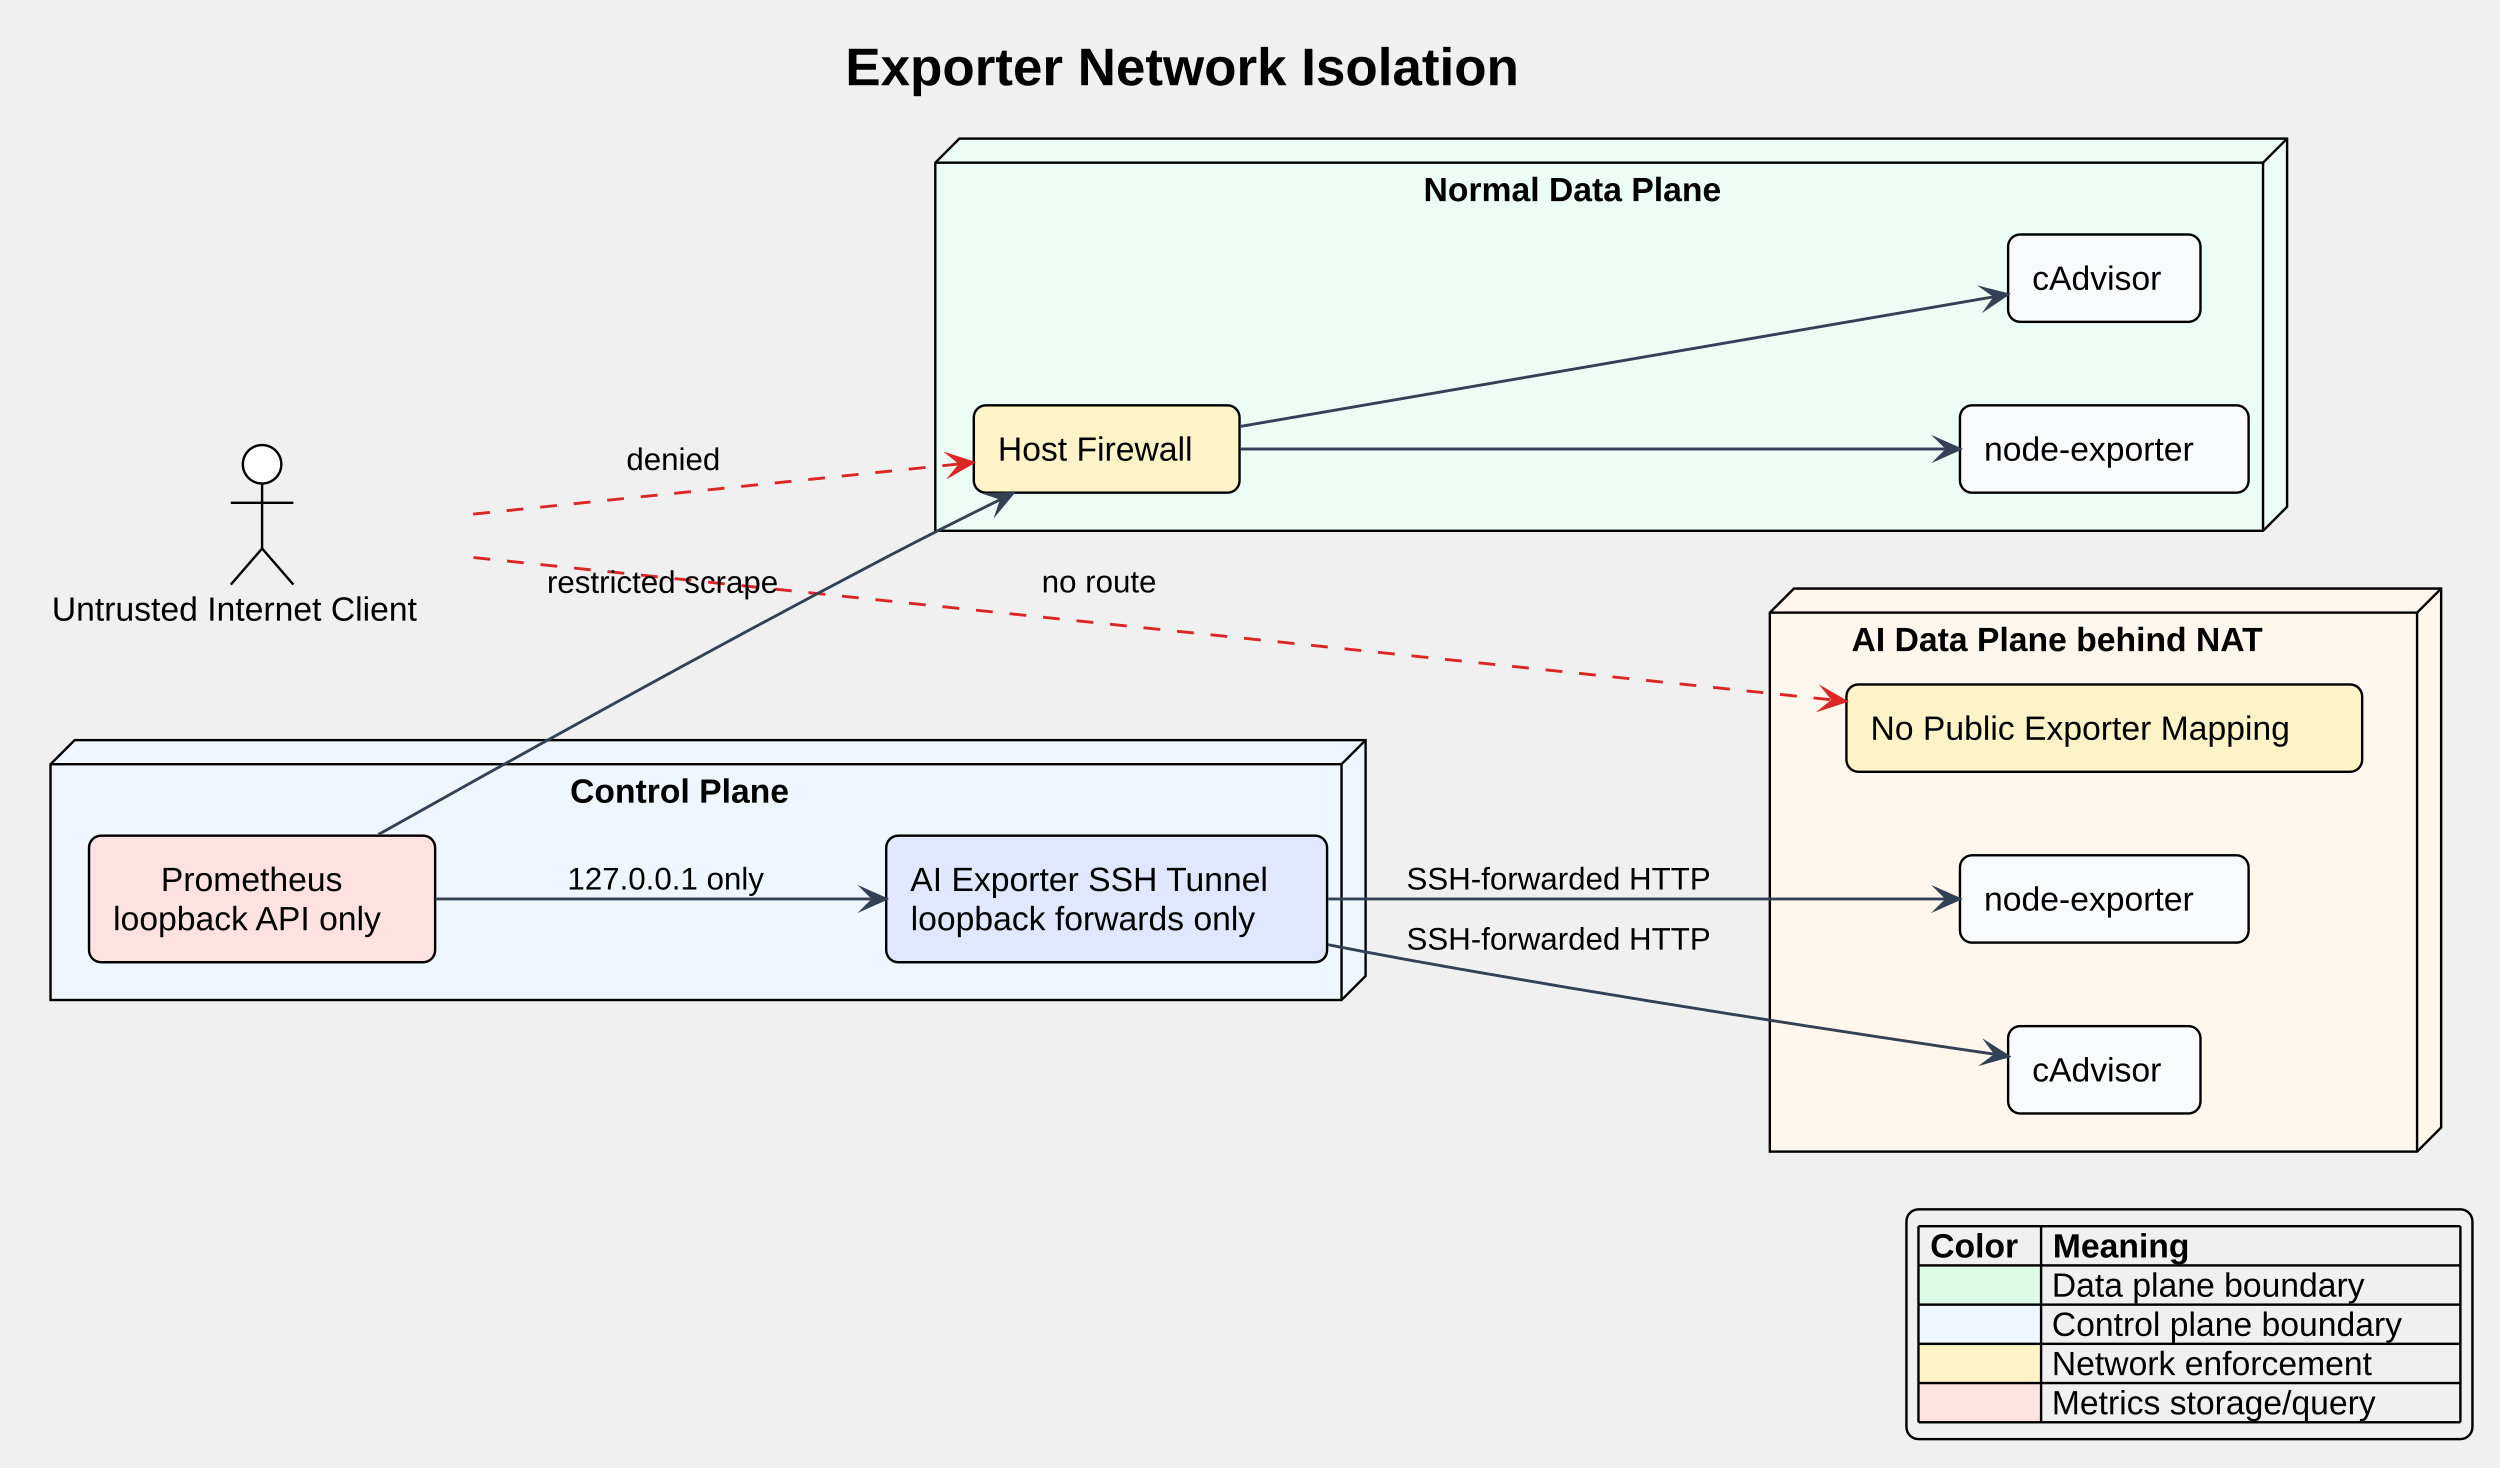
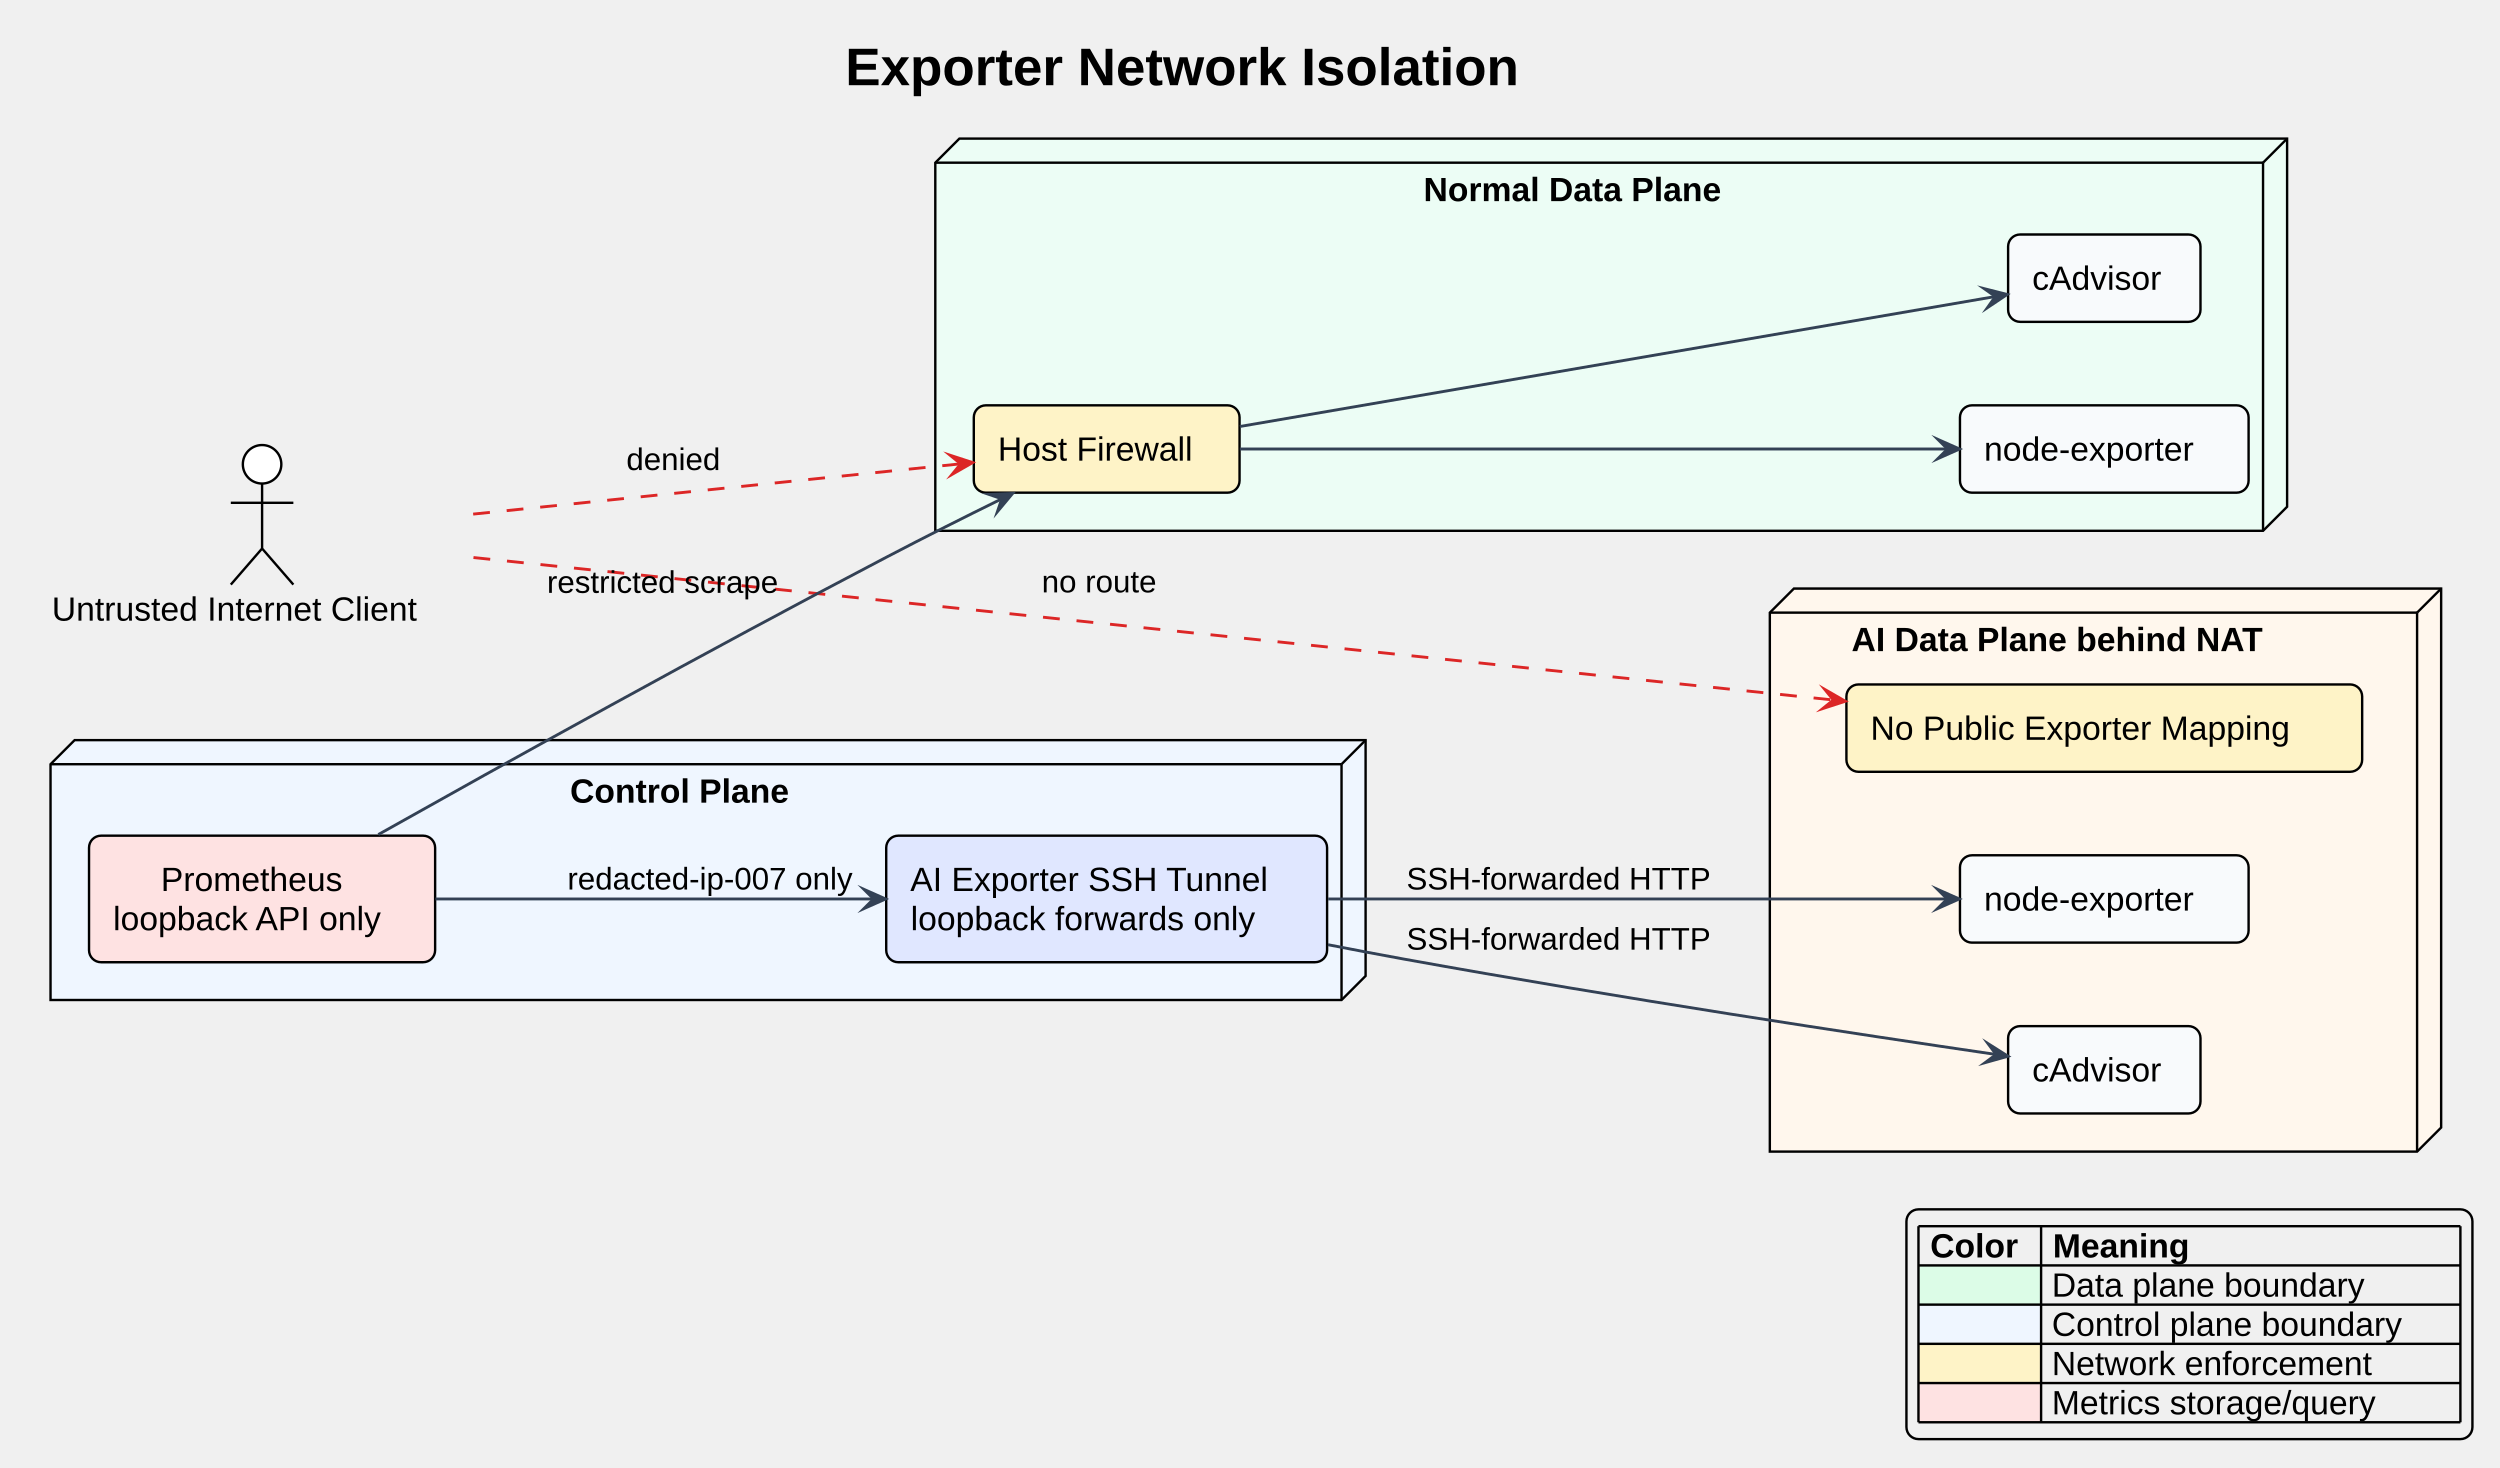
<svg xmlns="http://www.w3.org/2000/svg" contentStyleType="text/css" data-diagram-type="DESCRIPTION" height="610px" preserveAspectRatio="none" style="width:1039px;height:610px;background:#FFFFFF;" version="1.1" viewBox="0 0 1039 610" width="1039px" zoomAndPan="magnify">
  <defs />
  <g>
    <g class="title" data-source-line="12">
      <text fill="#000000" font-family="Arial" font-size="22" font-weight="700" lengthAdjust="spacing" textLength="334.92" x="351.31" y="35.421">Exporter Network Isolation</text>
    </g>
    <g class="cluster" data-qualified-name="control" data-source-line="16" id="ent0002">
      <polygon fill="#EFF6FF" points="21,317.609,31,307.609,567.54,307.609,567.54,405.609,557.54,415.609,21,415.609,21,317.609" style="stroke:#000000;stroke-width:1;stroke-linejoin:miter;stroke-miterlimit:10;" />
      <line style="stroke:#000000;stroke-width:1;" x1="557.54" x2="567.54" y1="317.609" y2="307.609" />
      <line style="stroke:#000000;stroke-width:1;" x1="21" x2="557.54" y1="317.609" y2="317.609" />
      <line style="stroke:#000000;stroke-width:1;" x1="557.54" x2="557.54" y1="317.609" y2="415.609" />
      <text fill="#000000" font-family="Arial" font-size="14" font-weight="700" lengthAdjust="spacing" textLength="106.716" x="236.912" y="333.604">Control Plane</text>
    </g>
    <g class="cluster" data-qualified-name="normal" data-source-line="21" id="ent0005">
      <polygon fill="#ECFDF5" points="388.71,67.609,398.71,57.609,950.52,57.609,950.52,210.609,940.52,220.609,388.71,220.609,388.71,67.609" style="stroke:#000000;stroke-width:1;stroke-linejoin:miter;stroke-miterlimit:10;" />
      <line style="stroke:#000000;stroke-width:1;" x1="940.52" x2="950.52" y1="67.609" y2="57.609" />
      <line style="stroke:#000000;stroke-width:1;" x1="388.71" x2="940.52" y1="67.609" y2="67.609" />
      <line style="stroke:#000000;stroke-width:1;" x1="940.52" x2="940.52" y1="67.609" y2="220.609" />
      <text fill="#000000" font-family="Arial" font-size="14" font-weight="700" lengthAdjust="spacing" textLength="147.998" x="591.616" y="83.605">Normal Data Plane</text>
    </g>
    <g class="cluster" data-qualified-name="ai" data-source-line="27" id="ent0009">
      <polygon fill="#FFF7ED" points="735.54,254.609,745.54,244.609,1014.54,244.609,1014.54,468.609,1004.54,478.609,735.54,478.609,735.54,254.609" style="stroke:#000000;stroke-width:1;stroke-linejoin:miter;stroke-miterlimit:10;" />
      <line style="stroke:#000000;stroke-width:1;" x1="1004.54" x2="1014.54" y1="254.609" y2="244.609" />
      <line style="stroke:#000000;stroke-width:1;" x1="735.54" x2="1004.54" y1="254.609" y2="254.609" />
      <line style="stroke:#000000;stroke-width:1;" x1="1004.54" x2="1004.54" y1="254.609" y2="478.609" />
      <text fill="#000000" font-family="Arial" font-size="14" font-weight="700" lengthAdjust="spacing" textLength="203.089" x="769.496" y="270.604">AI Data Plane behind NAT</text>
    </g>
    <g class="entity" data-qualified-name="control.prometheus" data-source-line="17" id="ent0003">
      <rect fill="#FEE2E2" height="52.594" rx="5" ry="5" style="stroke:#000000;stroke-width:1;" width="143.84" x="37" y="347.309" />
      <text fill="#000000" font-family="Arial" font-size="14" lengthAdjust="spacing" textLength="84.157" x="66.841" y="370.305">Prometheus</text>
      <text fill="#000000" font-family="Arial" font-size="14" lengthAdjust="spacing" textLength="123.84" x="47" y="386.601">loopback API only</text>
    </g>
    <g class="entity" data-qualified-name="control.tunnel" data-source-line="18" id="ent0004">
      <rect fill="#E0E7FF" height="52.594" rx="5" ry="5" style="stroke:#000000;stroke-width:1;" width="183.228" x="368.31" y="347.309" />
      <text fill="#000000" font-family="Arial" font-size="14" lengthAdjust="spacing" textLength="163.228" x="378.31" y="370.305">AI Exporter SSH Tunnel</text>
      <text fill="#000000" font-family="Arial" font-size="14" lengthAdjust="spacing" textLength="162.907" x="378.471" y="386.601">loopback forwards only</text>
    </g>
    <g class="entity" data-qualified-name="normal.normalFirewall" data-source-line="22" id="ent0006">
      <rect fill="#FEF3C7" height="36.297" rx="5" ry="5" style="stroke:#000000;stroke-width:1;" width="110.446" x="404.71" y="168.459" />
      <text fill="#000000" font-family="Arial" font-size="14" lengthAdjust="spacing" textLength="90.446" x="414.71" y="191.454">Host Firewall</text>
    </g>
    <g class="entity" data-qualified-name="normal.normalNode" data-source-line="23" id="ent0007">
      <rect fill="#F8FAFC" height="36.297" rx="5" ry="5" style="stroke:#000000;stroke-width:1;" width="119.955" x="814.56" y="168.459" />
      <text fill="#000000" font-family="Arial" font-size="14" lengthAdjust="spacing" textLength="99.955" x="824.56" y="191.454">node-exporter</text>
    </g>
    <g class="entity" data-qualified-name="normal.normalCadvisor" data-source-line="24" id="ent0008">
      <rect fill="#F8FAFC" height="36.297" rx="5" ry="5" style="stroke:#000000;stroke-width:1;" width="79.951" x="834.57" y="97.459" />
      <text fill="#000000" font-family="Arial" font-size="14" lengthAdjust="spacing" textLength="59.951" x="844.57" y="120.454">cAdvisor</text>
    </g>
    <g class="entity" data-qualified-name="ai.natBoundary" data-source-line="28" id="ent0010">
      <rect fill="#FEF3C7" height="36.297" rx="5" ry="5" style="stroke:#000000;stroke-width:1;" width="214.346" x="767.37" y="284.459" />
      <text fill="#000000" font-family="Arial" font-size="14" lengthAdjust="spacing" textLength="194.346" x="777.37" y="307.454">No Public Exporter Mapping</text>
    </g>
    <g class="entity" data-qualified-name="ai.aiNode" data-source-line="29" id="ent0011">
      <rect fill="#F8FAFC" height="36.297" rx="5" ry="5" style="stroke:#000000;stroke-width:1;" width="119.955" x="814.56" y="355.459" />
      <text fill="#000000" font-family="Arial" font-size="14" lengthAdjust="spacing" textLength="99.955" x="824.56" y="378.454">node-exporter</text>
    </g>
    <g class="entity" data-qualified-name="ai.aiCadvisor" data-source-line="30" id="ent0012">
      <rect fill="#F8FAFC" height="36.297" rx="5" ry="5" style="stroke:#000000;stroke-width:1;" width="79.951" x="834.57" y="426.459" />
      <text fill="#000000" font-family="Arial" font-size="14" lengthAdjust="spacing" textLength="59.951" x="844.57" y="449.454">cAdvisor</text>
    </g>
    <g class="entity" data-qualified-name="publicClient" data-source-line="14" id="ent0001">
      <ellipse cx="108.924" cy="192.959" fill="#FFFFFF" rx="8" ry="8" style="stroke:#000000;stroke-width:1;" />
      <path d="M108.924,200.959 L108.924,227.959 M95.924,208.959 L121.924,208.959 M108.924,227.959 L95.924,242.959 M108.924,227.959 L121.924,242.959" fill="none" style="stroke:#000000;stroke-width:1;" />
      <text fill="#000000" font-family="Arial" font-size="14" lengthAdjust="spacing" textLength="174.788" x="21.53" y="257.954">Untrusted Internet Client</text>
    </g>
    <g class="link" data-entity-1="ent0001" data-entity-2="ent0006" data-link-type="dependency" data-source-line="33" id="lnk13">
      <path d="M196.64,213.659 C261.65,206.959 343.656,198.503 399.256,192.763" fill="none" id="publicClient-to-normalFirewall" style="stroke:#DC2626;stroke-width:1.2;stroke-dasharray:7,7;" />
      <polygon fill="#DC2626" points="404.23,192.249,394.867,189.195,399.256,192.763,395.688,197.153,404.23,192.249" style="stroke:#DC2626;stroke-width:1.2;stroke-linejoin:miter;stroke-miterlimit:10;" />
      <text fill="#000000" font-family="Arial" font-size="13" lengthAdjust="spacing" textLength="44.351" x="260.31" y="195.346">denied</text>
    </g>
    <g class="link" data-entity-1="ent0001" data-entity-2="ent0010" data-link-type="dependency" data-source-line="34" id="lnk14">
      <path d="M196.77,231.709 C337.4,246.439 609.557,274.948 761.937,290.918" fill="none" id="publicClient-to-natBoundary" style="stroke:#DC2626;stroke-width:1.2;stroke-dasharray:7,7;" />
      <polygon fill="#DC2626" points="766.91,291.439,758.376,286.523,761.937,290.918,757.542,294.479,766.91,291.439" style="stroke:#DC2626;stroke-width:1.2;stroke-linejoin:miter;stroke-miterlimit:10;" />
      <text fill="#000000" font-family="Arial" font-size="13" lengthAdjust="spacing" textLength="54.958" x="432.93" y="246.196">no route</text>
    </g>
    <g class="link" data-entity-1="ent0003" data-entity-2="ent0006" data-link-type="dependency" data-source-line="35" id="lnk15">
      <path d="M157.22,346.839 C208.8,317.839 293.92,270.499 368.31,231.609 C385.44,222.659 400.084,215.297 416.344,207.297" fill="none" id="prometheus-to-normalFirewall" style="stroke:#334155;stroke-width:1.2;" />
      <polygon fill="#334155" points="420.83,205.089,410.989,205.473,416.344,207.297,414.52,212.652,420.83,205.089" style="stroke:#334155;stroke-width:1.2;stroke-linejoin:miter;stroke-miterlimit:10;" />
      <text fill="#000000" font-family="Arial" font-size="13" lengthAdjust="spacing" textLength="110.278" x="227.31" y="246.406">restricted scrape</text>
    </g>
    <g class="link" data-entity-1="ent0006" data-entity-2="ent0007" data-link-type="dependency" data-source-line="36" id="lnk16">
      <path d="M515.29,186.609 C592.76,186.609 729.36,186.609 809.38,186.609" fill="none" id="normalFirewall-to-normalNode" style="stroke:#334155;stroke-width:1.2;" />
      <polygon fill="#334155" points="814.38,186.609,805.38,182.609,809.38,186.609,805.38,190.609,814.38,186.609" style="stroke:#334155;stroke-width:1.2;stroke-linejoin:miter;stroke-miterlimit:10;" />
    </g>
    <g class="link" data-entity-1="ent0006" data-entity-2="ent0008" data-link-type="dependency" data-source-line="37" id="lnk17">
      <path d="M515.29,177.249 C599.65,162.739 755.143,135.988 829.263,123.228" fill="none" id="normalFirewall-to-normalCadvisor" style="stroke:#334155;stroke-width:1.2;" />
      <polygon fill="#334155" points="834.19,122.379,824.642,119.964,829.263,123.228,825.999,127.848,834.19,122.379" style="stroke:#334155;stroke-width:1.2;stroke-linejoin:miter;stroke-miterlimit:10;" />
    </g>
    <g class="link" data-entity-1="ent0004" data-entity-2="ent0011" data-link-type="dependency" data-source-line="38" id="lnk18">
      <path d="M551.99,373.609 C631.85,373.609 740.63,373.609 809.25,373.609" fill="none" id="tunnel-to-aiNode" style="stroke:#334155;stroke-width:1.2;" />
      <polygon fill="#334155" points="814.25,373.609,805.25,369.609,809.25,373.609,805.25,377.609,814.25,373.609" style="stroke:#334155;stroke-width:1.2;stroke-linejoin:miter;stroke-miterlimit:10;" />
      <text fill="#000000" font-family="Arial" font-size="13" lengthAdjust="spacing" textLength="134.919" x="584.54" y="369.676">SSH-forwarded HTTP</text>
    </g>
    <g class="link" data-entity-1="ent0004" data-entity-2="ent0012" data-link-type="dependency" data-source-line="39" id="lnk19">
      <path d="M551.91,392.619 C562.56,394.709 573.28,396.749 583.54,398.609 C673.08,414.829 773.803,430.075 829.573,438.245" fill="none" id="tunnel-to-aiCadvisor" style="stroke:#334155;stroke-width:1.2;" />
      <polygon fill="#334155" points="834.52,438.969,826.195,433.707,829.573,438.245,825.035,441.623,834.52,438.969" style="stroke:#334155;stroke-width:1.2;stroke-linejoin:miter;stroke-miterlimit:10;" />
      <text fill="#000000" font-family="Arial" font-size="13" lengthAdjust="spacing" textLength="134.919" x="584.54" y="394.676">SSH-forwarded HTTP</text>
    </g>
    <g class="link" data-entity-1="ent0003" data-entity-2="ent0004" data-link-type="dependency" data-source-line="40" id="lnk20">
      <path d="M180.97,373.609 C234.98,373.609 304.69,373.609 363.05,373.609" fill="none" id="prometheus-to-tunnel" style="stroke:#334155;stroke-width:1.2;" />
      <polygon fill="#334155" points="368.05,373.609,359.05,369.609,363.05,373.609,359.05,377.609,368.05,373.609" style="stroke:#334155;stroke-width:1.2;stroke-linejoin:miter;stroke-miterlimit:10;" />
-       <text fill="#000000" font-family="Arial" font-size="13" lengthAdjust="spacing" textLength="93.653" x="235.81" y="369.676">127.0.0.1 only</text>
+       <text fill="#000000" font-family="Arial" font-size="13" lengthAdjust="spacing" textLength="93.653" x="235.81" y="369.676">redacted-ip-007 only</text>
    </g>
    <g class="legend" data-source-line="42">
      <rect fill="none" height="95.484" rx="5" ry="5" style="stroke:#000000;stroke-width:1;" width="235.224" x="792.316" y="502.609" />
      <text fill="#000000" font-family="Arial" font-size="14" font-weight="700" lengthAdjust="spacing" textLength="41.214" x="802.19" y="522.605">Color</text>
      <text fill="#000000" font-family="Arial" font-size="14" font-weight="700" lengthAdjust="spacing" textLength="67.628" x="853.152" y="522.605">Meaning</text>
      <rect fill="#DCFCE7" height="16.297" style="stroke:none;stroke-width:1;" width="50.962" x="797.316" y="525.906" />
      <text fill="#000000" font-family="Arial" font-size="14" lengthAdjust="spacing" textLength="4.45" x="797.316" y="538.901"> </text>
      <text fill="#000000" font-family="Arial" font-size="14" lengthAdjust="spacing" textLength="147.875" x="852.729" y="538.901">Data plane boundary</text>
      <rect fill="#EFF6FF" height="16.297" style="stroke:none;stroke-width:1;" width="50.962" x="797.316" y="542.203" />
      <text fill="#000000" font-family="Arial" font-size="14" lengthAdjust="spacing" textLength="4.45" x="797.316" y="555.198"> </text>
      <text fill="#000000" font-family="Arial" font-size="14" lengthAdjust="spacing" textLength="165.361" x="852.729" y="555.198">Control plane boundary</text>
      <rect fill="#FEF3C7" height="16.297" style="stroke:none;stroke-width:1;" width="50.962" x="797.316" y="558.5" />
      <text fill="#000000" font-family="Arial" font-size="14" lengthAdjust="spacing" textLength="4.45" x="797.316" y="571.495"> </text>
      <text fill="#000000" font-family="Arial" font-size="14" lengthAdjust="spacing" textLength="152.565" x="852.729" y="571.495">Network enforcement</text>
      <rect fill="#FEE2E2" height="16.297" style="stroke:none;stroke-width:1;" width="50.962" x="797.316" y="574.797" />
      <text fill="#000000" font-family="Arial" font-size="14" lengthAdjust="spacing" textLength="4.45" x="797.316" y="587.792"> </text>
      <text fill="#000000" font-family="Arial" font-size="14" lengthAdjust="spacing" textLength="153.583" x="852.729" y="587.792">Metrics storage/query</text>
      <line style="stroke:#000000;stroke-width:1;" x1="797.316" x2="1022.54" y1="509.609" y2="509.609" />
      <line style="stroke:#000000;stroke-width:1;" x1="797.316" x2="1022.54" y1="525.906" y2="525.906" />
      <line style="stroke:#000000;stroke-width:1;" x1="797.316" x2="1022.54" y1="542.203" y2="542.203" />
      <line style="stroke:#000000;stroke-width:1;" x1="797.316" x2="1022.54" y1="558.5" y2="558.5" />
      <line style="stroke:#000000;stroke-width:1;" x1="797.316" x2="1022.54" y1="574.797" y2="574.797" />
      <line style="stroke:#000000;stroke-width:1;" x1="797.316" x2="1022.54" y1="591.094" y2="591.094" />
      <line style="stroke:#000000;stroke-width:1;" x1="797.316" x2="797.316" y1="509.609" y2="591.094" />
      <line style="stroke:#000000;stroke-width:1;" x1="848.278" x2="848.278" y1="509.609" y2="591.094" />
      <line style="stroke:#000000;stroke-width:1;" x1="1022.54" x2="1022.54" y1="509.609" y2="591.094" />
    </g>
  </g>
</svg>
